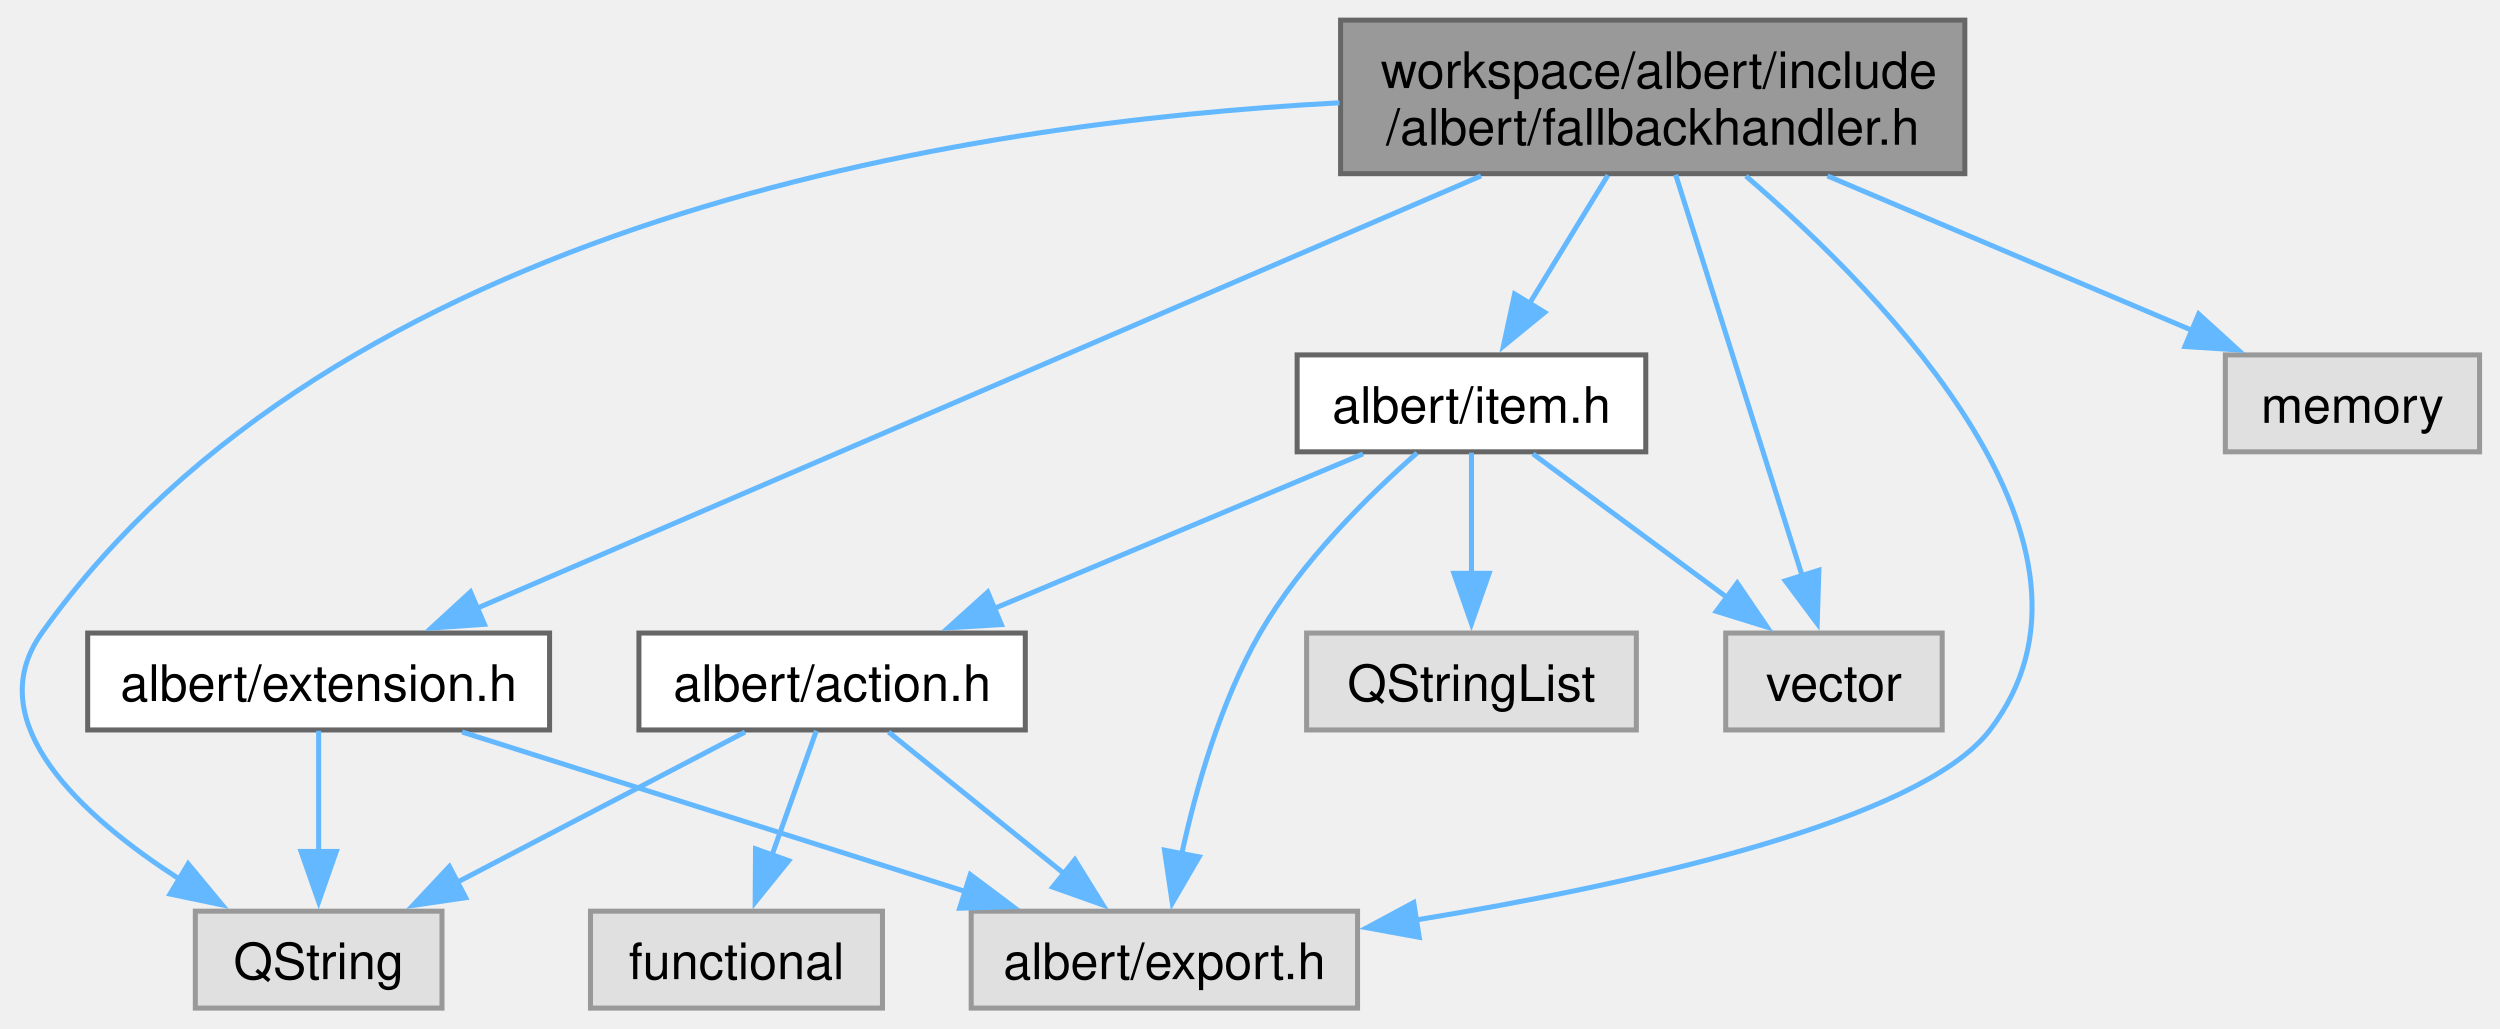
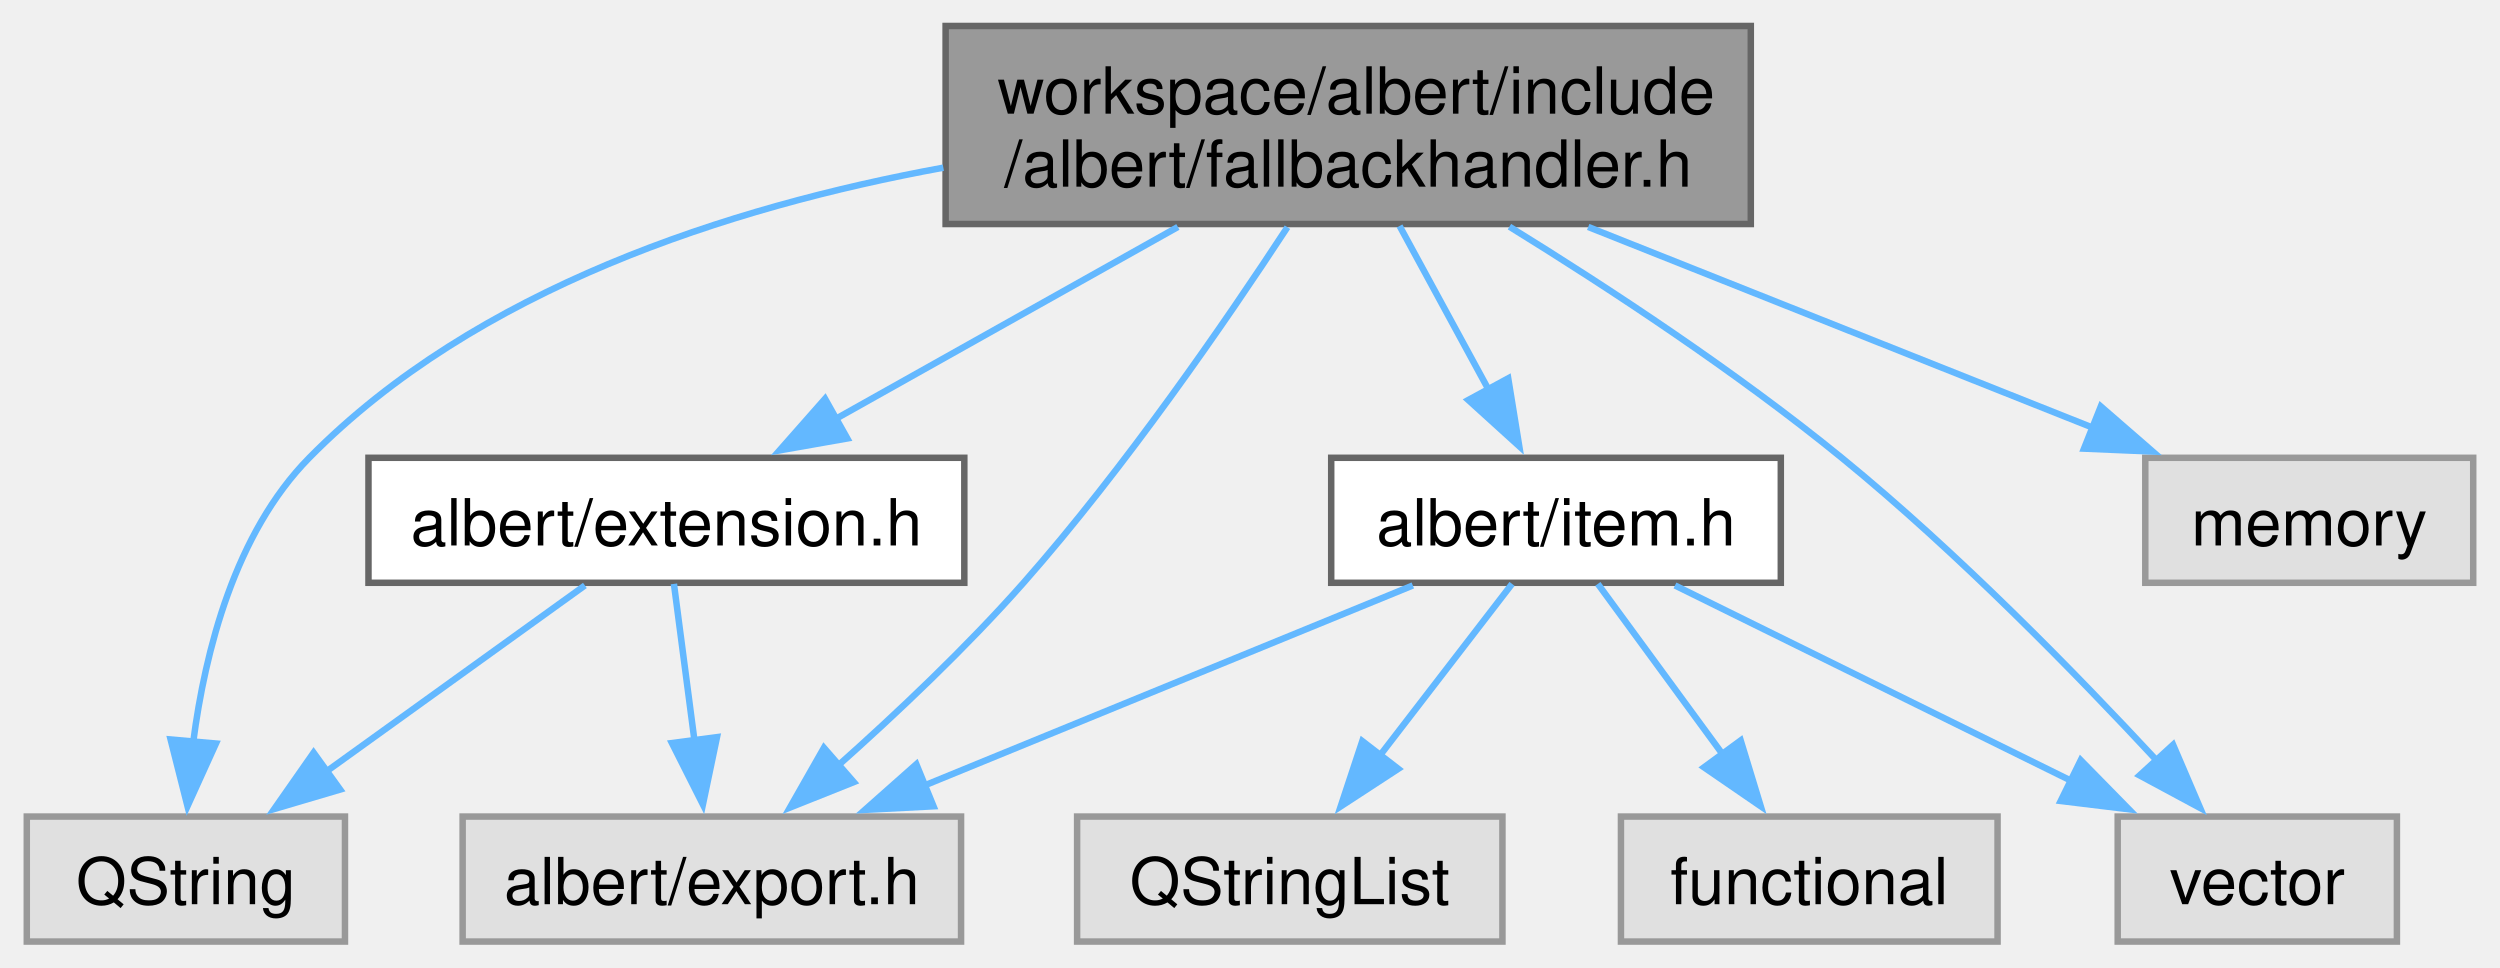
- <svg xmlns="http://www.w3.org/2000/svg" xmlns:xlink="http://www.w3.org/1999/xlink" width="496pt" height="204pt" viewBox="0.00 0.00 496.49 204.25">
-   <g id="graph0" class="graph" transform="scale(1 1) rotate(0) translate(4 200.25)">
+ <svg xmlns="http://www.w3.org/2000/svg" xmlns:xlink="http://www.w3.org/1999/xlink" width="385pt" height="149pt" viewBox="0.00 0.00 384.75 149.00">
+   <g id="graph0" class="graph" transform="scale(1 1) rotate(0) translate(4 145)">
    <g id="Node000001" class="node">
      <g id="a_Node000001">
        <a xlink:title=" ">
-           <polygon fill="#999999" stroke="#666666" points="386.24,-196.25 262.24,-196.25 262.24,-165.75 386.24,-165.75 386.24,-196.25" />
-           <text text-anchor="start" x="270.24" y="-182.75" font-family="Helvetica,sans-Serif" font-size="10.00">workspace/albert/include</text>
-           <text text-anchor="middle" x="324.24" y="-171.5" font-family="Helvetica,sans-Serif" font-size="10.00">/albert/fallbackhandler.h</text>
+           <polygon fill="#999999" stroke="#666666" points="265.5,-141 141.5,-141 141.5,-110.5 265.5,-110.5 265.5,-141" />
+           <text text-anchor="start" x="149.5" y="-127.5" font-family="Helvetica,sans-Serif" font-size="10.00">workspace/albert/include</text>
+           <text text-anchor="middle" x="203.5" y="-116.25" font-family="Helvetica,sans-Serif" font-size="10.00">/albert/fallbackhandler.h</text>
        </a>
      </g>
    </g>
    <g id="Node000002" class="node">
      <g id="a_Node000002">
        <a xlink:title=" ">
-           <polygon fill="#e0e0e0" stroke="#999999" points="83.74,-19.25 34.74,-19.25 34.74,0 83.74,0 83.74,-19.25" />
-           <text text-anchor="middle" x="59.24" y="-5.75" font-family="Helvetica,sans-Serif" font-size="10.00">QString</text>
+           <polygon fill="#e0e0e0" stroke="#999999" points="49,-19.25 0,-19.25 0,0 49,0 49,-19.25" />
+           <text text-anchor="middle" x="24.5" y="-5.75" font-family="Helvetica,sans-Serif" font-size="10.00">QString</text>
        </a>
      </g>
    </g>
    <g id="edge1_Node000001_Node000002" class="edge">
      <g id="a_edge1_Node000001_Node000002">
        <a xlink:title=" ">
-           <path fill="none" stroke="#63b8ff" d="M262.02,-179.83C186.65,-175.84 62.55,-156.32 4.24,-74.5 -8.4,-56.76 12.25,-38.06 31.76,-25.5" />
-           <polygon fill="#63b8ff" stroke="#63b8ff" points="33.32,-28.65 40.08,-20.49 29.71,-22.65 33.32,-28.65" />
+           <path fill="none" stroke="#63b8ff" d="M141.15,-119.18C108.09,-113.12 69.14,-100.53 43.5,-74.5 32.06,-62.89 27.46,-44.71 25.63,-30.71" />
+           <polygon fill="#63b8ff" stroke="#63b8ff" points="29.13,-30.5 24.75,-20.85 22.15,-31.12 29.13,-30.5" />
        </a>
      </g>
    </g>
    <g id="Node000003" class="node">
      <g id="a_Node000003">
        <a xlink:title=" ">
-           <polygon fill="#e0e0e0" stroke="#999999" points="265.61,-19.25 188.86,-19.25 188.86,0 265.61,0 265.61,-19.25" />
-           <text text-anchor="middle" x="227.24" y="-5.75" font-family="Helvetica,sans-Serif" font-size="10.00">albert/export.h</text>
+           <polygon fill="#e0e0e0" stroke="#999999" points="143.88,-19.25 67.12,-19.25 67.12,0 143.88,0 143.88,-19.25" />
+           <text text-anchor="middle" x="105.5" y="-5.75" font-family="Helvetica,sans-Serif" font-size="10.00">albert/export.h</text>
        </a>
      </g>
    </g>
    <g id="edge2_Node000001_Node000003" class="edge">
      <g id="a_edge2_Node000001_Node000003">
        <a xlink:title=" ">
-           <path fill="none" stroke="#63b8ff" d="M342.76,-165.27C371.06,-140.97 419.01,-91.58 391.24,-55.25 377.34,-37.06 320.06,-24.53 277.08,-17.48" />
-           <polygon fill="#63b8ff" stroke="#63b8ff" points="277.86,-14.06 267.44,-15.96 276.77,-20.97 277.86,-14.06" />
+           <path fill="none" stroke="#63b8ff" d="M194.14,-110.01C184.63,-95.49 169.13,-72.98 153.5,-55.25 144.69,-45.27 133.91,-35.09 124.8,-26.98" />
+           <polygon fill="#63b8ff" stroke="#63b8ff" points="127.36,-24.56 117.52,-20.63 122.76,-29.84 127.36,-24.56" />
        </a>
      </g>
    </g>
    <g id="Node000004" class="node">
      <g id="a_Node000004">
        <a xlink:href="extension_8h.html" target="_top" xlink:title=" ">
-           <polygon fill="white" stroke="#666666" points="105.11,-74.5 13.36,-74.5 13.36,-55.25 105.11,-55.25 105.11,-74.5" />
-           <text text-anchor="middle" x="59.24" y="-61" font-family="Helvetica,sans-Serif" font-size="10.00">albert/extension.h</text>
+           <polygon fill="white" stroke="#666666" points="144.38,-74.5 52.62,-74.5 52.62,-55.25 144.38,-55.25 144.38,-74.5" />
+           <text text-anchor="middle" x="98.5" y="-61" font-family="Helvetica,sans-Serif" font-size="10.00">albert/extension.h</text>
        </a>
      </g>
    </g>
    <g id="edge3_Node000001_Node000004" class="edge">
      <g id="a_edge3_Node000001_Node000004">
        <a xlink:title=" ">
-           <path fill="none" stroke="#63b8ff" d="M290.14,-165.31C238.41,-143.04 140.86,-101.02 90.73,-79.44" />
-           <polygon fill="#63b8ff" stroke="#63b8ff" points="92.17,-76.24 81.6,-75.5 89.4,-82.67 92.17,-76.24" />
+           <path fill="none" stroke="#63b8ff" d="M177.27,-110.05C161.13,-100.99 140.52,-89.44 124.43,-80.41" />
+           <polygon fill="#63b8ff" stroke="#63b8ff" points="126.36,-77.48 115.92,-75.64 122.93,-83.59 126.36,-77.48" />
        </a>
      </g>
    </g>
    <g id="Node000005" class="node">
      <g id="a_Node000005">
        <a xlink:href="item_8h.html" target="_top" xlink:title=" ">
-           <polygon fill="white" stroke="#666666" points="322.86,-129.75 253.61,-129.75 253.61,-110.5 322.86,-110.5 322.86,-129.75" />
-           <text text-anchor="middle" x="288.24" y="-116.25" font-family="Helvetica,sans-Serif" font-size="10.00">albert/item.h</text>
+           <polygon fill="white" stroke="#666666" points="270.12,-74.5 200.88,-74.5 200.88,-55.25 270.12,-55.25 270.12,-74.5" />
+           <text text-anchor="middle" x="235.5" y="-61" font-family="Helvetica,sans-Serif" font-size="10.00">albert/item.h</text>
        </a>
      </g>
    </g>
    <g id="edge6_Node000001_Node000005" class="edge">
      <g id="a_edge6_Node000001_Node000005">
        <a xlink:title=" ">
-           <path fill="none" stroke="#63b8ff" d="M315.34,-165.45C310.6,-157.69 304.71,-148.06 299.64,-139.76" />
-           <polygon fill="#63b8ff" stroke="#63b8ff" points="302.78,-138.2 294.58,-131.49 296.81,-141.85 302.78,-138.2" />
+           <path fill="none" stroke="#63b8ff" d="M211.41,-110.2C215.53,-102.61 220.63,-93.24 225.07,-85.07" />
+           <polygon fill="#63b8ff" stroke="#63b8ff" points="228.14,-86.74 229.84,-76.28 221.99,-83.4 228.14,-86.74" />
+         </a>
+       </g>
+     </g>
+     <g id="Node000008" class="node">
+       <g id="a_Node000008">
+         <a xlink:title=" ">
+           <polygon fill="#e0e0e0" stroke="#999999" points="365,-19.25 322,-19.25 322,0 365,0 365,-19.25" />
+           <text text-anchor="middle" x="343.5" y="-5.75" font-family="Helvetica,sans-Serif" font-size="10.00">vector</text>
+         </a>
+       </g>
+     </g>
+     <g id="edge12_Node000001_Node000008" class="edge">
+       <g id="a_edge12_Node000001_Node000008">
+         <a xlink:title=" ">
+           <path fill="none" stroke="#63b8ff" d="M228.33,-110.09C243.62,-100.65 263.32,-87.7 279.5,-74.5 297.29,-59.99 315.64,-41.21 328.11,-27.78" />
+           <polygon fill="#63b8ff" stroke="#63b8ff" points="330.53,-30.31 334.7,-20.57 325.37,-25.59 330.53,-30.31" />
        </a>
      </g>
    </g>
    <g id="Node000009" class="node">
      <g id="a_Node000009">
        <a xlink:title=" ">
-           <polygon fill="#e0e0e0" stroke="#999999" points="381.74,-74.5 338.74,-74.5 338.74,-55.25 381.74,-55.25 381.74,-74.5" />
-           <text text-anchor="middle" x="360.24" y="-61" font-family="Helvetica,sans-Serif" font-size="10.00">vector</text>
+           <polygon fill="#e0e0e0" stroke="#999999" points="376.75,-74.5 326.25,-74.5 326.25,-55.25 376.75,-55.25 376.75,-74.5" />
+           <text text-anchor="middle" x="351.5" y="-61" font-family="Helvetica,sans-Serif" font-size="10.00">memory</text>
        </a>
      </g>
    </g>
-     <g id="edge15_Node000001_Node000009" class="edge">
-       <g id="a_edge15_Node000001_Node000009">
+     <g id="edge11_Node000001_Node000009" class="edge">
+       <g id="a_edge11_Node000001_Node000009">
        <a xlink:title=" ">
-           <path fill="none" stroke="#63b8ff" d="M328.8,-165.55C335.18,-145.31 346.8,-108.47 353.99,-85.69" />
-           <polygon fill="#63b8ff" stroke="#63b8ff" points="357.25,-86.98 356.92,-76.39 350.58,-84.88 357.25,-86.98" />
-         </a>
-       </g>
-     </g>
-     <g id="Node000010" class="node">
-       <g id="a_Node000010">
-         <a xlink:title=" ">
-           <polygon fill="#e0e0e0" stroke="#999999" points="488.49,-129.75 437.99,-129.75 437.99,-110.5 488.49,-110.5 488.49,-129.75" />
-           <text text-anchor="middle" x="463.24" y="-116.25" font-family="Helvetica,sans-Serif" font-size="10.00">memory</text>
-         </a>
-       </g>
-     </g>
-     <g id="edge14_Node000001_Node000010" class="edge">
-       <g id="a_edge14_Node000001_Node000010">
-         <a xlink:title=" ">
-           <path fill="none" stroke="#63b8ff" d="M358.96,-165.3C381.24,-155.85 409.96,-143.69 431.62,-134.52" />
-           <polygon fill="#63b8ff" stroke="#63b8ff" points="432.69,-137.87 440.53,-130.74 429.96,-131.42 432.69,-137.87" />
+           <path fill="none" stroke="#63b8ff" d="M240.46,-110.05C264.3,-100.56 295.05,-88.33 318.15,-79.14" />
+           <polygon fill="#63b8ff" stroke="#63b8ff" points="319.4,-82.41 327.4,-75.46 316.81,-75.91 319.4,-82.41" />
        </a>
      </g>
    </g>
    <g id="edge4_Node000004_Node000002" class="edge">
      <g id="a_edge4_Node000004_Node000002">
        <a xlink:title=" ">
-           <path fill="none" stroke="#63b8ff" d="M59.24,-55.08C59.24,-48.57 59.24,-39.42 59.24,-31.12" />
-           <polygon fill="#63b8ff" stroke="#63b8ff" points="62.74,-31.12 59.24,-21.12 55.74,-31.12 62.74,-31.12" />
+           <path fill="none" stroke="#63b8ff" d="M85.95,-54.84C75.04,-46.99 59,-35.45 46.04,-26.12" />
+           <polygon fill="#63b8ff" stroke="#63b8ff" points="48.26,-23.41 38.1,-20.41 44.17,-29.09 48.26,-23.41" />
        </a>
      </g>
    </g>
    <g id="edge5_Node000004_Node000003" class="edge">
      <g id="a_edge5_Node000004_Node000003">
        <a xlink:title=" ">
-           <path fill="none" stroke="#63b8ff" d="M87.74,-54.84C115.25,-46.12 157.15,-32.84 187.85,-23.11" />
-           <polygon fill="#63b8ff" stroke="#63b8ff" points="188.68,-26.52 197.16,-20.16 186.57,-19.84 188.68,-26.52" />
+           <path fill="none" stroke="#63b8ff" d="M99.66,-55.08C100.52,-48.49 101.74,-39.21 102.84,-30.82" />
+           <polygon fill="#63b8ff" stroke="#63b8ff" points="106.29,-31.48 104.12,-21.11 99.35,-30.57 106.29,-31.48" />
        </a>
      </g>
    </g>
-     <g id="edge12_Node000005_Node000003" class="edge">
-       <g id="a_edge12_Node000005_Node000003">
+     <g id="edge8_Node000005_Node000003" class="edge">
+       <g id="a_edge8_Node000005_Node000003">
        <a xlink:title=" ">
-           <path fill="none" stroke="#63b8ff" d="M277.44,-110.28C267.95,-101.97 254.41,-88.7 246.24,-74.5 238.37,-60.82 233.49,-43.58 230.65,-30.46" />
-           <polygon fill="#63b8ff" stroke="#63b8ff" points="234.14,-30.04 228.81,-20.88 227.26,-31.37 234.14,-30.04" />
+           <path fill="none" stroke="#63b8ff" d="M213.45,-54.84C192.81,-46.39 161.72,-33.65 138.2,-24.02" />
+           <polygon fill="#63b8ff" stroke="#63b8ff" points="139.64,-20.83 129.06,-20.28 136.99,-27.31 139.64,-20.83" />
        </a>
      </g>
    </g>
    <g id="Node000006" class="node">
      <g id="a_Node000006">
        <a xlink:title=" ">
-           <polygon fill="#e0e0e0" stroke="#999999" points="320.99,-74.5 255.49,-74.5 255.49,-55.25 320.99,-55.25 320.99,-74.5" />
-           <text text-anchor="middle" x="288.24" y="-61" font-family="Helvetica,sans-Serif" font-size="10.00">QStringList</text>
+           <polygon fill="#e0e0e0" stroke="#999999" points="227.25,-19.25 161.75,-19.25 161.75,0 227.25,0 227.25,-19.25" />
+           <text text-anchor="middle" x="194.5" y="-5.75" font-family="Helvetica,sans-Serif" font-size="10.00">QStringList</text>
        </a>
      </g>
    </g>
    <g id="edge7_Node000005_Node000006" class="edge">
      <g id="a_edge7_Node000005_Node000006">
        <a xlink:title=" ">
-           <path fill="none" stroke="#63b8ff" d="M288.24,-110.33C288.24,-103.82 288.24,-94.67 288.24,-86.37" />
-           <polygon fill="#63b8ff" stroke="#63b8ff" points="291.74,-86.37 288.24,-76.37 284.74,-86.37 291.74,-86.37" />
+           <path fill="none" stroke="#63b8ff" d="M228.73,-55.08C223.18,-47.88 215.16,-37.46 208.27,-28.51" />
+           <polygon fill="#63b8ff" stroke="#63b8ff" points="211.21,-26.6 202.34,-20.81 205.67,-30.87 211.21,-26.6" />
        </a>
      </g>
    </g>
    <g id="Node000007" class="node">
      <g id="a_Node000007">
-         <a xlink:href="action_8h.html" target="_top" xlink:title=" ">
-           <polygon fill="white" stroke="#666666" points="199.61,-74.5 122.86,-74.5 122.86,-55.25 199.61,-55.25 199.61,-74.5" />
-           <text text-anchor="middle" x="161.24" y="-61" font-family="Helvetica,sans-Serif" font-size="10.00">albert/action.h</text>
+         <a xlink:title=" ">
+           <polygon fill="#e0e0e0" stroke="#999999" points="303.5,-19.25 245.5,-19.25 245.5,0 303.5,0 303.5,-19.25" />
+           <text text-anchor="middle" x="274.5" y="-5.75" font-family="Helvetica,sans-Serif" font-size="10.00">functional</text>
        </a>
      </g>
    </g>
-     <g id="edge8_Node000005_Node000007" class="edge">
-       <g id="a_edge8_Node000005_Node000007">
+     <g id="edge9_Node000005_Node000007" class="edge">
+       <g id="a_edge9_Node000005_Node000007">
        <a xlink:title=" ">
-           <path fill="none" stroke="#63b8ff" d="M266.7,-110.09C246.63,-101.68 216.44,-89.02 193.49,-79.4" />
-           <polygon fill="#63b8ff" stroke="#63b8ff" points="194.86,-76.18 184.29,-75.54 192.15,-82.63 194.86,-76.18" />
+           <path fill="none" stroke="#63b8ff" d="M241.94,-55.08C247.16,-47.96 254.69,-37.68 261.19,-28.8" />
+           <polygon fill="#63b8ff" stroke="#63b8ff" points="263.94,-30.97 267.03,-20.83 258.29,-26.83 263.94,-30.97" />
        </a>
      </g>
    </g>
-     <g id="edge13_Node000005_Node000009" class="edge">
-       <g id="a_edge13_Node000005_Node000009">
+     <g id="edge10_Node000005_Node000008" class="edge">
+       <g id="a_edge10_Node000005_Node000008">
        <a xlink:title=" ">
-           <path fill="none" stroke="#63b8ff" d="M300.45,-110.09C311.07,-102.24 326.68,-90.7 339.28,-81.37" />
-           <polygon fill="#63b8ff" stroke="#63b8ff" points="341.03,-84.44 346.99,-75.67 336.87,-78.81 341.03,-84.44" />
-         </a>
-       </g>
-     </g>
-     <g id="edge9_Node000007_Node000002" class="edge">
-       <g id="a_edge9_Node000007_Node000002">
-         <a xlink:title=" ">
-           <path fill="none" stroke="#63b8ff" d="M143.94,-54.84C128.26,-46.66 104.89,-34.46 86.66,-24.94" />
-           <polygon fill="#63b8ff" stroke="#63b8ff" points="88.45,-21.93 77.97,-20.4 85.21,-28.13 88.45,-21.93" />
-         </a>
-       </g>
-     </g>
-     <g id="edge10_Node000007_Node000003" class="edge">
-       <g id="a_edge10_Node000007_Node000003">
-         <a xlink:title=" ">
-           <path fill="none" stroke="#63b8ff" d="M172.44,-54.84C181.97,-47.15 195.91,-35.9 207.35,-26.68" />
-           <polygon fill="#63b8ff" stroke="#63b8ff" points="209.45,-29.48 215.03,-20.48 205.05,-24.03 209.45,-29.48" />
-         </a>
-       </g>
-     </g>
-     <g id="Node000008" class="node">
-       <g id="a_Node000008">
-         <a xlink:title=" ">
-           <polygon fill="#e0e0e0" stroke="#999999" points="171.24,-19.25 113.24,-19.25 113.24,0 171.24,0 171.24,-19.25" />
-           <text text-anchor="middle" x="142.24" y="-5.75" font-family="Helvetica,sans-Serif" font-size="10.00">functional</text>
-         </a>
-       </g>
-     </g>
-     <g id="edge11_Node000007_Node000008" class="edge">
-       <g id="a_edge11_Node000007_Node000008">
-         <a xlink:title=" ">
-           <path fill="none" stroke="#63b8ff" d="M158.1,-55.08C155.7,-48.34 152.28,-38.77 149.24,-30.24" />
-           <polygon fill="#63b8ff" stroke="#63b8ff" points="152.61,-29.28 145.95,-21.03 146.02,-31.63 152.61,-29.28" />
+           <path fill="none" stroke="#63b8ff" d="M253.82,-54.84C270.58,-46.58 295.63,-34.23 315,-24.68" />
+           <polygon fill="#63b8ff" stroke="#63b8ff" points="316.31,-27.93 323.73,-20.37 313.22,-21.65 316.31,-27.93" />
        </a>
      </g>
    </g>
  </g>
</svg>
